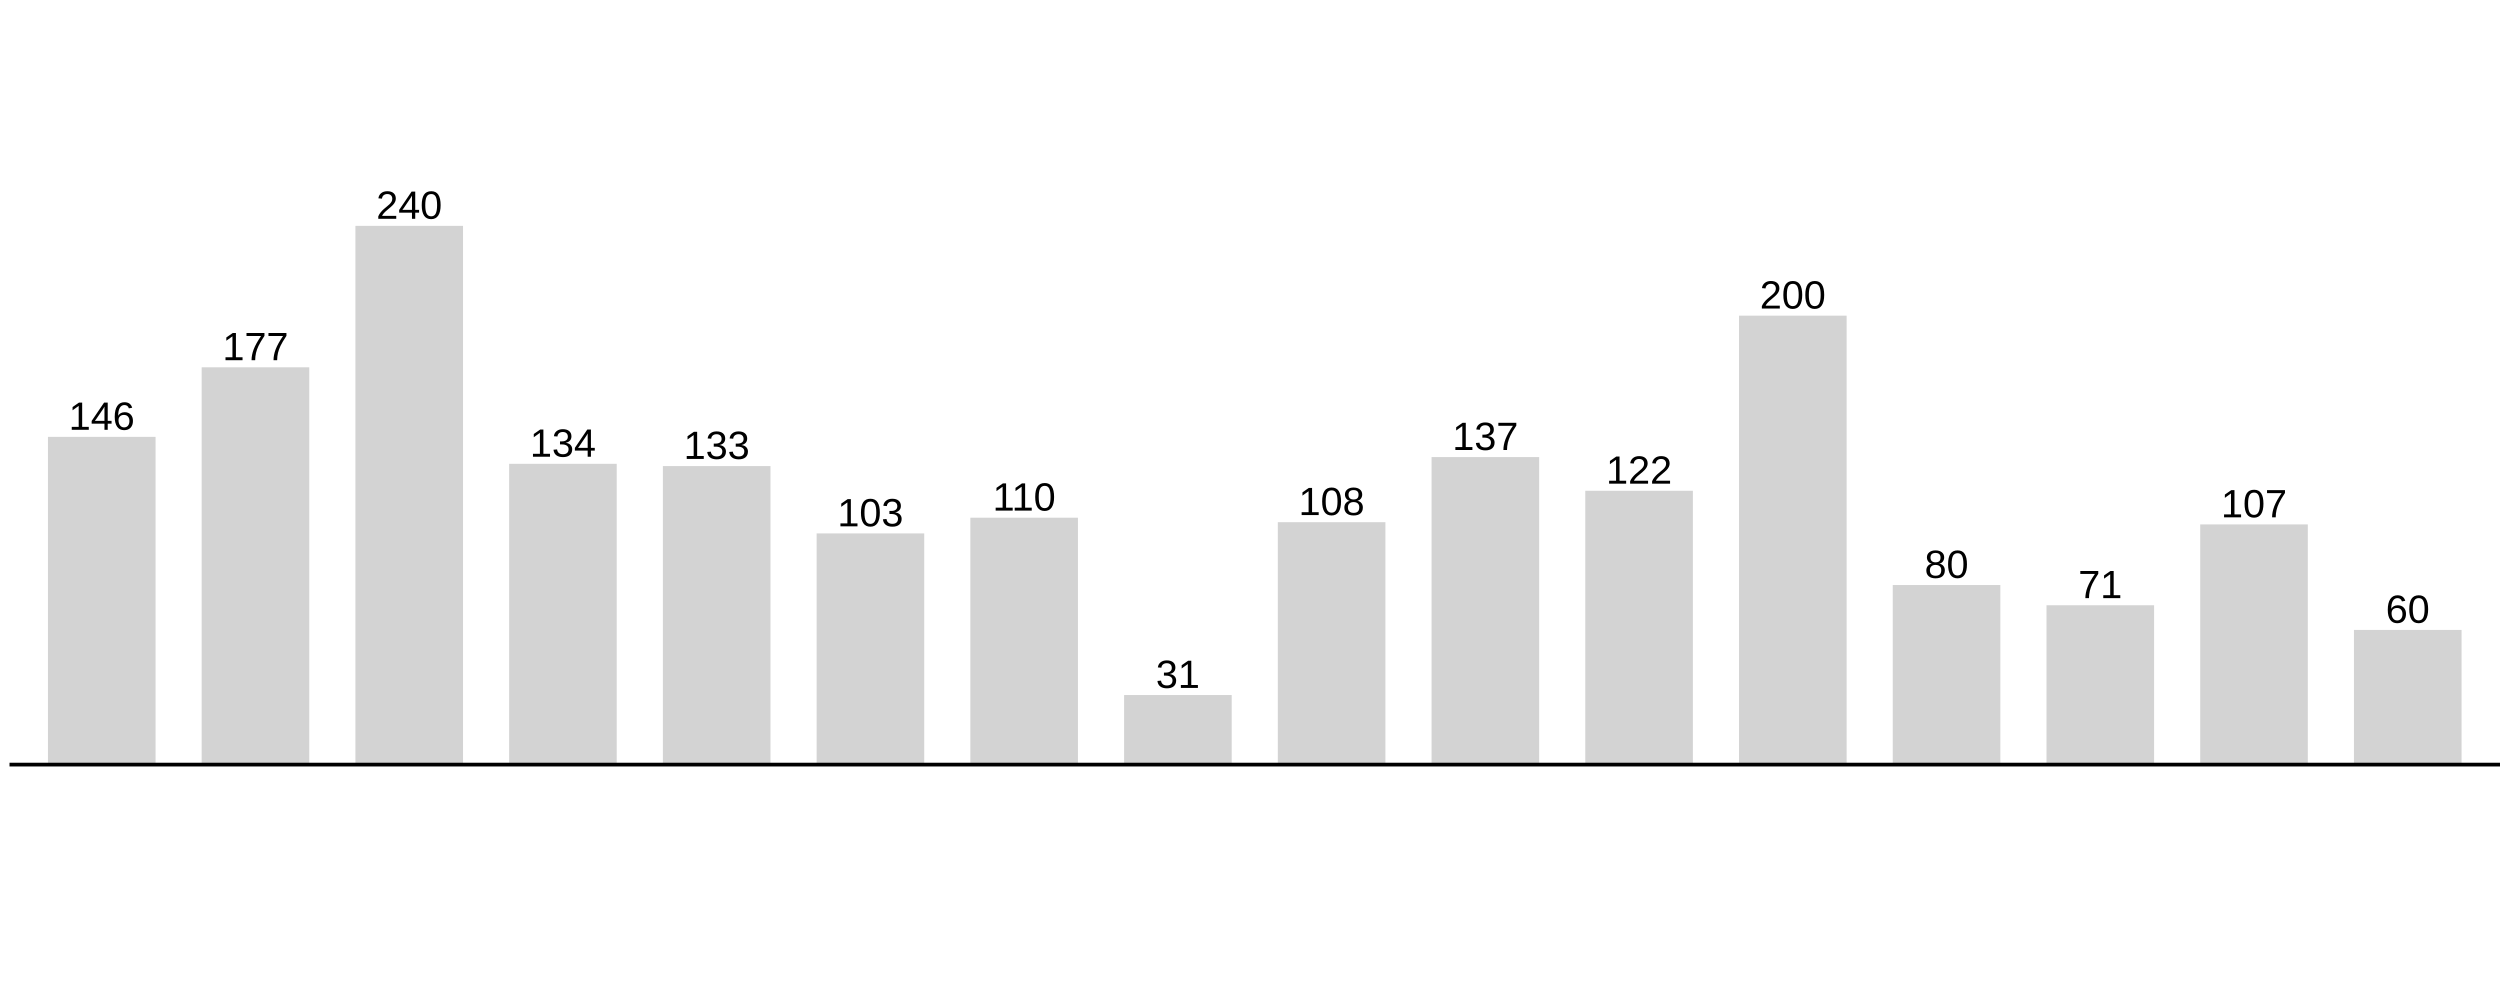
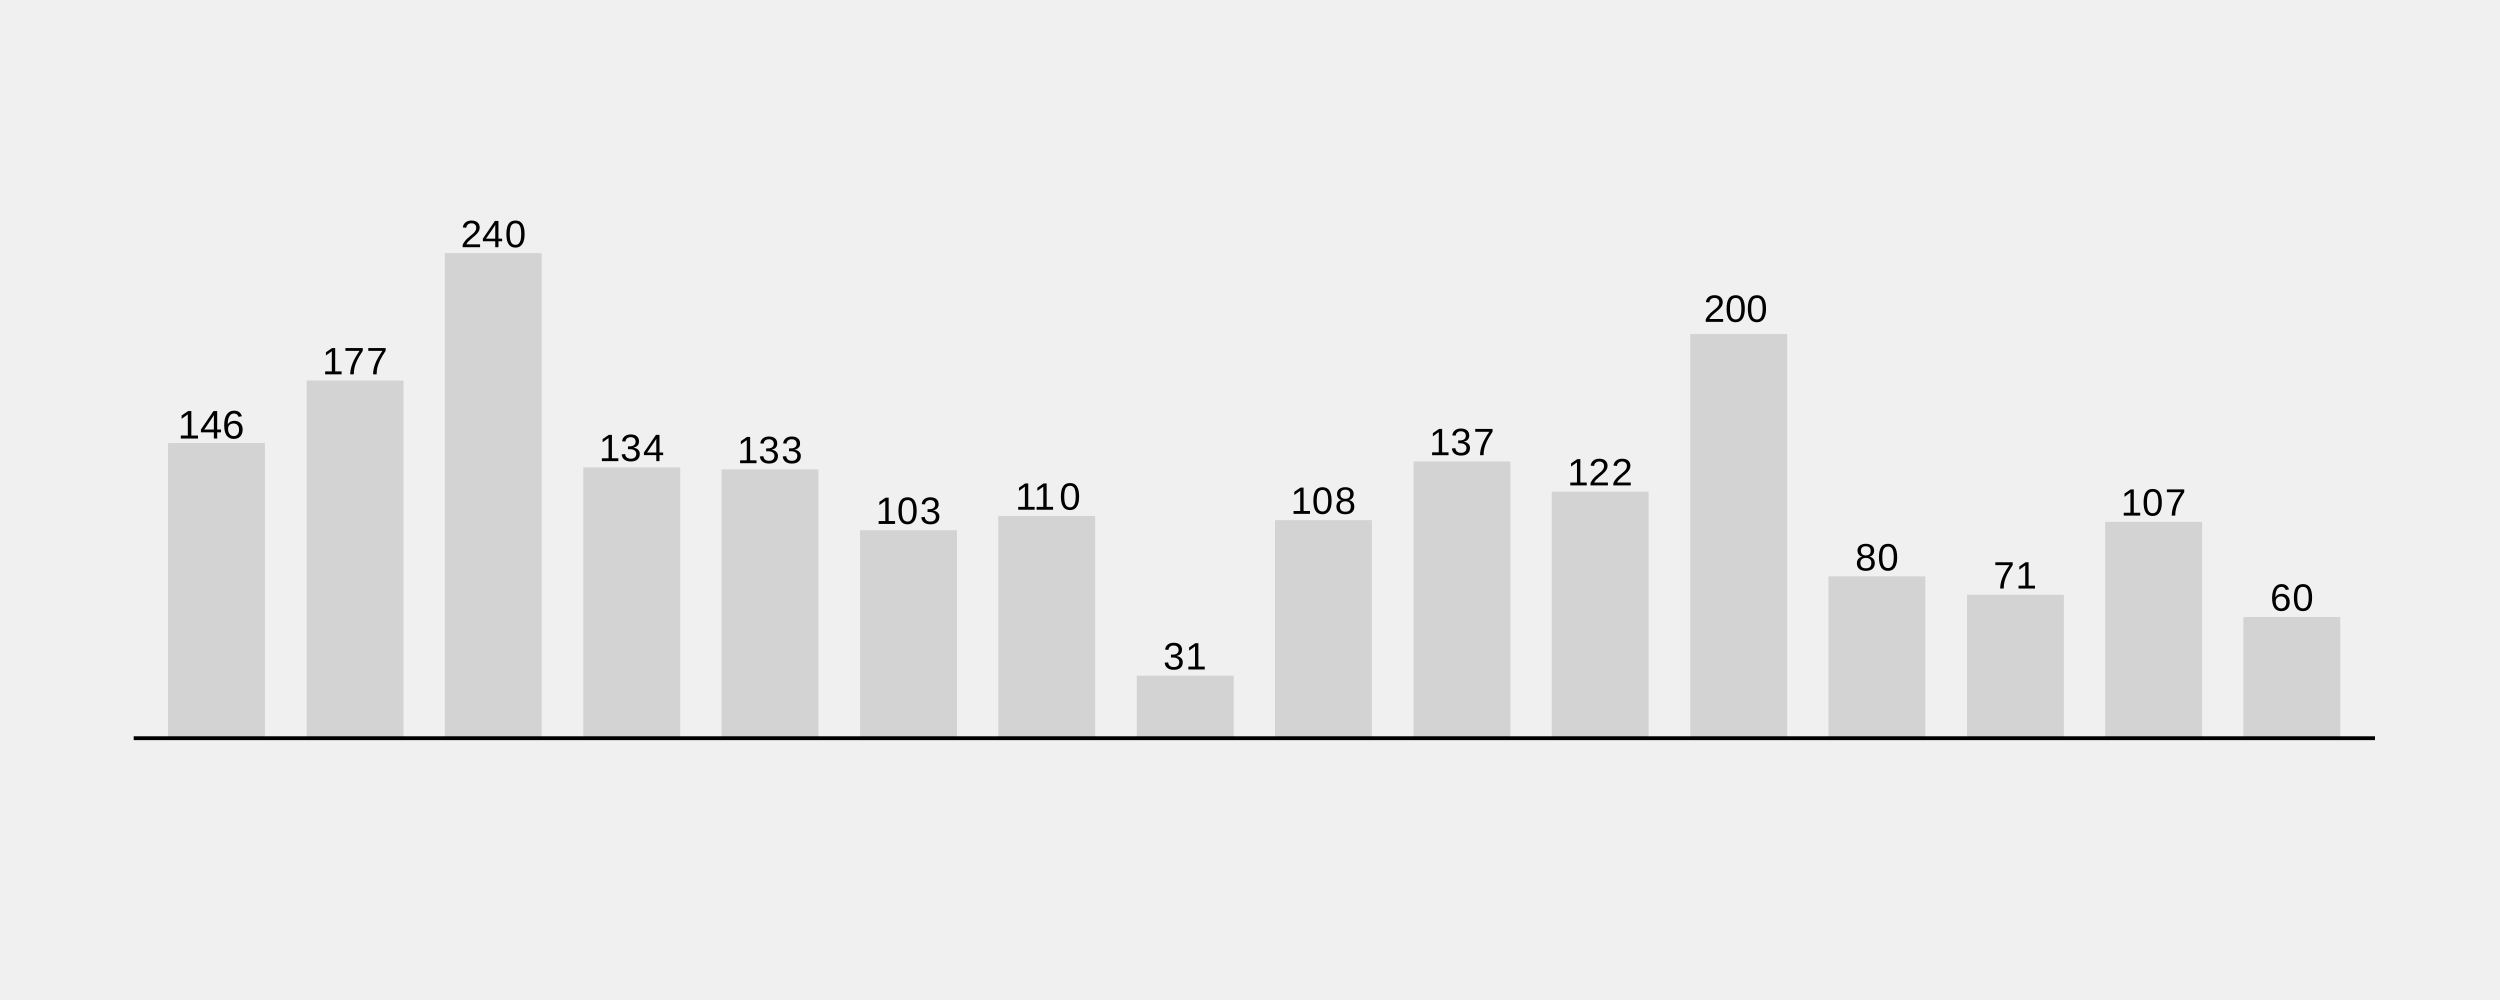
- <svg xmlns="http://www.w3.org/2000/svg" class="svglite" width="720.00pt" height="288.00pt" viewBox="0 0 720.00 288.00">
+ <svg xmlns="http://www.w3.org/2000/svg" id="Layer_1" data-name="Layer 1" version="1.1" viewBox="0 0 720 288">
  <defs>
-     <style type="text/css">
-     .svglite line, .svglite polyline, .svglite polygon, .svglite path, .svglite rect, .svglite circle {
-       fill: none;
-       stroke: #000000;
-       stroke-linecap: round;
-       stroke-linejoin: round;
-       stroke-miterlimit: 10.00;
-     }
-     .svglite text {
-       white-space: pre;
-     }
-   </style>
+     <style>
+       .cls-1 {
+         font-size: 11px;
+         isolation: isolate;
+       }
+ 
+       .cls-1, .cls-2, .cls-3 {
+         fill: #000;
+         font-family: ArialMT, Arial;
+       }
+ 
+       .cls-4 {
+         letter-spacing: 0em;
+       }
+ 
+       .cls-5 {
+         letter-spacing: 0em;
+       }
+ 
+       .cls-6 {
+         letter-spacing: 0em;
+       }
+ 
+       .cls-7 {
+         letter-spacing: 0em;
+       }
+ 
+       .cls-8 {
+         fill: #d3d3d3;
+         stroke-width: 0px;
+       }
+ 
+       .cls-9 {
+         letter-spacing: 0em;
+       }
+ 
+       .cls-10 {
+         stroke: #000;
+       }
+ 
+       .cls-10, .cls-11 {
+         fill: none;
+         stroke-linejoin: round;
+         stroke-width: 1.1px;
+       }
+ 
+       .cls-2 {
+         font-size: 11.5px;
+       }
+ 
+       .cls-11 {
+         stroke: #fff;
+       }
+ 
+       .cls-3 {
+         font-size: 11px;
+       }
+     </style>
  </defs>
-   <rect width="100%" height="100%" style="stroke: none; fill: #FFFFFF;" />
-   <defs>
-     <clipPath id="cpMC4wMHw3MjAuMDB8MC4wMHwyODguMDA=">
-       <rect x="0.00" y="0.00" width="720.00" height="288.00" />
-     </clipPath>
-   </defs>
-   <g clip-path="url(#cpMC4wMHw3MjAuMDB8MC4wMHwyODguMDA=)">
-     <rect x="0.00" y="0.00" width="720.00" height="288.00" style="stroke-width: 1.07; stroke: #FFFFFF; fill: #FFFFFF;" />
+   <g>
+     <line class="cls-11" x1="38.5" y1="212.6" x2="684" y2="212.6" />
+     <rect class="cls-8" x="48.4" y="127.6" width="27.9" height="85" />
+     <rect class="cls-8" x="88.3" y="109.6" width="27.9" height="103" />
+     <rect class="cls-8" x="128.1" y="72.9" width="27.9" height="139.6" />
+     <rect class="cls-8" x="168" y="134.6" width="27.9" height="78" />
+     <rect class="cls-8" x="207.8" y="135.2" width="27.9" height="77.4" />
+     <rect class="cls-8" x="247.7" y="152.7" width="27.9" height="59.9" />
+     <rect class="cls-8" x="287.5" y="148.6" width="27.9" height="64" />
+     <rect class="cls-8" x="327.4" y="194.6" width="27.9" height="18" />
+     <rect class="cls-8" x="367.2" y="149.8" width="27.9" height="62.8" />
+     <rect class="cls-8" x="407.1" y="132.9" width="27.9" height="79.7" />
+     <rect class="cls-8" x="446.9" y="141.6" width="27.9" height="71" />
+     <rect class="cls-8" x="486.8" y="96.2" width="27.9" height="116.4" />
+     <rect class="cls-8" x="526.6" y="166" width="27.9" height="46.5" />
+     <rect class="cls-8" x="566.5" y="171.3" width="27.9" height="41.3" />
+     <rect class="cls-8" x="606.3" y="150.3" width="27.9" height="62.3" />
+     <rect class="cls-8" x="646.1" y="177.7" width="27.9" height="34.9" />
+     <text class="cls-1" transform="translate(92.8 107.8)">
+       <tspan class="cls-6" x="0" y="0">17</tspan>
+       <tspan x="12.7" y="0">7</tspan>
+     </text>
+     <text class="cls-1" transform="translate(132.7 71.2)">
+       <tspan class="cls-5" x="0" y="0">24</tspan>
+       <tspan x="12.7" y="0">0</tspan>
+     </text>
+     <text class="cls-1" transform="translate(172.5 132.8)">
+       <tspan class="cls-5" x="0" y="0">13</tspan>
+       <tspan x="12.7" y="0">4</tspan>
+     </text>
+     <text class="cls-1" transform="translate(212.3 133.4)">
+       <tspan class="cls-6" x="0" y="0">13</tspan>
+       <tspan x="12.7" y="0">3</tspan>
+     </text>
+     <text class="cls-1" transform="translate(252.2 150.9)">
+       <tspan class="cls-5" x="0" y="0">10</tspan>
+       <tspan x="12.7" y="0">3</tspan>
+     </text>
+     <text class="cls-1" transform="translate(292.4 146.8)">
+       <tspan class="cls-6" x="0" y="0">11</tspan>
+       <tspan x="12.7" y="0">0</tspan>
+     </text>
+     <text class="cls-1" transform="translate(335 192.8)">
+       <tspan class="cls-7" x="0" y="0">3</tspan>
+       <tspan x="6.4" y="0">1</tspan>
+     </text>
+     <text class="cls-1" transform="translate(371.7 148)">
+       <tspan class="cls-4" x="0" y="0">10</tspan>
+       <tspan x="12.7" y="0">8</tspan>
+     </text>
+     <text class="cls-1" transform="translate(411.6 131.1)">
+       <tspan class="cls-4" x="0" y="0">13</tspan>
+       <tspan x="12.7" y="0">7</tspan>
+     </text>
+     <text class="cls-1" transform="translate(451.4 139.8)">
+       <tspan class="cls-4" x="0" y="0">12</tspan>
+       <tspan x="12.7" y="0">2</tspan>
+     </text>
+     <text class="cls-1" transform="translate(534.3 164.3)">
+       <tspan class="cls-9" x="0" y="0">8</tspan>
+       <tspan x="6.4" y="0">0</tspan>
+     </text>
+     <text class="cls-1" transform="translate(574.1 169.5)">
+       <tspan class="cls-9" x="0" y="0">7</tspan>
+       <tspan x="6.4" y="0">1</tspan>
+     </text>
+     <text class="cls-1" transform="translate(610.8 148.5)">
+       <tspan class="cls-4" x="0" y="0">10</tspan>
+       <tspan x="12.7" y="0">7</tspan>
+     </text>
+     <text class="cls-1" transform="translate(653.8 175.9)">
+       <tspan class="cls-9" x="0" y="0">6</tspan>
+       <tspan x="6.4" y="0">0</tspan>
+     </text>
+     <line class="cls-10" x1="38.5" y1="212.6" x2="684" y2="212.6" />
  </g>
-   <defs>
-     <clipPath id="cpMi43NHw3MjAuMDB8MC4wMHwyODguMDA=">
-       <rect x="2.74" y="0.00" width="717.26" height="288.00" />
-     </clipPath>
-   </defs>
-   <g clip-path="url(#cpMi43NHw3MjAuMDB8MC4wMHwyODguMDA=)">
-     <polyline points="2.74,301.02 720.00,301.02 " style="stroke-width: 0.53; stroke: #FFFFFF; stroke-linecap: butt;" />
-     <polyline points="2.74,139.40 720.00,139.40 " style="stroke-width: 0.53; stroke: #FFFFFF; stroke-linecap: butt;" />
-     <polyline points="2.74,-22.23 720.00,-22.23 " style="stroke-width: 0.53; stroke: #FFFFFF; stroke-linecap: butt;" />
-     <polyline points="2.74,381.84 720.00,381.84 " style="stroke-width: 1.07; stroke: #FFFFFF; stroke-linecap: butt;" />
-     <polyline points="2.74,220.21 720.00,220.21 " style="stroke-width: 1.07; stroke: #FFFFFF; stroke-linecap: butt;" />
-     <polyline points="2.74,58.58 720.00,58.58 " style="stroke-width: 1.07; stroke: #FFFFFF; stroke-linecap: butt;" />
-     <polyline points="2.74,-103.04 720.00,-103.04 " style="stroke-width: 1.07; stroke: #FFFFFF; stroke-linecap: butt;" />
-     <polyline points="29.30,398.65 29.30,-113.39 " style="stroke-width: 1.07; stroke: #FFFFFF; stroke-linecap: butt;" />
-     <polyline points="73.58,398.65 73.58,-113.39 " style="stroke-width: 1.07; stroke: #FFFFFF; stroke-linecap: butt;" />
-     <polyline points="117.86,398.65 117.86,-113.39 " style="stroke-width: 1.07; stroke: #FFFFFF; stroke-linecap: butt;" />
-     <polyline points="162.13,398.65 162.13,-113.39 " style="stroke-width: 1.07; stroke: #FFFFFF; stroke-linecap: butt;" />
-     <polyline points="206.41,398.65 206.41,-113.39 " style="stroke-width: 1.07; stroke: #FFFFFF; stroke-linecap: butt;" />
-     <polyline points="250.68,398.65 250.68,-113.39 " style="stroke-width: 1.07; stroke: #FFFFFF; stroke-linecap: butt;" />
-     <polyline points="294.96,398.65 294.96,-113.39 " style="stroke-width: 1.07; stroke: #FFFFFF; stroke-linecap: butt;" />
-     <polyline points="339.23,398.65 339.23,-113.39 " style="stroke-width: 1.07; stroke: #FFFFFF; stroke-linecap: butt;" />
-     <polyline points="383.51,398.65 383.51,-113.39 " style="stroke-width: 1.07; stroke: #FFFFFF; stroke-linecap: butt;" />
-     <polyline points="427.78,398.65 427.78,-113.39 " style="stroke-width: 1.07; stroke: #FFFFFF; stroke-linecap: butt;" />
-     <polyline points="472.06,398.65 472.06,-113.39 " style="stroke-width: 1.07; stroke: #FFFFFF; stroke-linecap: butt;" />
-     <polyline points="516.33,398.65 516.33,-113.39 " style="stroke-width: 1.07; stroke: #FFFFFF; stroke-linecap: butt;" />
-     <polyline points="560.61,398.65 560.61,-113.39 " style="stroke-width: 1.07; stroke: #FFFFFF; stroke-linecap: butt;" />
-     <polyline points="604.88,398.65 604.88,-113.39 " style="stroke-width: 1.07; stroke: #FFFFFF; stroke-linecap: butt;" />
-     <polyline points="649.16,398.65 649.16,-113.39 " style="stroke-width: 1.07; stroke: #FFFFFF; stroke-linecap: butt;" />
-     <polyline points="693.43,398.65 693.43,-113.39 " style="stroke-width: 1.07; stroke: #FFFFFF; stroke-linecap: butt;" />
-     <rect x="13.81" y="125.82" width="30.99" height="94.39" style="stroke-width: 1.07; stroke: none; stroke-linecap: butt; stroke-linejoin: miter; fill: #D3D3D3;" />
-     <rect x="58.08" y="105.78" width="30.99" height="114.43" style="stroke-width: 1.07; stroke: none; stroke-linecap: butt; stroke-linejoin: miter; fill: #D3D3D3;" />
-     <rect x="102.36" y="65.05" width="30.99" height="155.16" style="stroke-width: 1.07; stroke: none; stroke-linecap: butt; stroke-linejoin: miter; fill: #D3D3D3;" />
-     <rect x="146.63" y="133.58" width="30.99" height="86.63" style="stroke-width: 1.07; stroke: none; stroke-linecap: butt; stroke-linejoin: miter; fill: #D3D3D3;" />
-     <rect x="190.91" y="134.23" width="30.99" height="85.99" style="stroke-width: 1.07; stroke: none; stroke-linecap: butt; stroke-linejoin: miter; fill: #D3D3D3;" />
-     <rect x="235.19" y="153.62" width="30.99" height="66.59" style="stroke-width: 1.07; stroke: none; stroke-linecap: butt; stroke-linejoin: miter; fill: #D3D3D3;" />
-     <rect x="279.46" y="149.10" width="30.99" height="71.12" style="stroke-width: 1.07; stroke: none; stroke-linecap: butt; stroke-linejoin: miter; fill: #D3D3D3;" />
-     <rect x="323.74" y="200.17" width="30.99" height="20.04" style="stroke-width: 1.07; stroke: none; stroke-linecap: butt; stroke-linejoin: miter; fill: #D3D3D3;" />
-     <rect x="368.01" y="150.39" width="30.99" height="69.82" style="stroke-width: 1.07; stroke: none; stroke-linecap: butt; stroke-linejoin: miter; fill: #D3D3D3;" />
-     <rect x="412.29" y="131.64" width="30.99" height="88.57" style="stroke-width: 1.07; stroke: none; stroke-linecap: butt; stroke-linejoin: miter; fill: #D3D3D3;" />
-     <rect x="456.56" y="141.34" width="30.99" height="78.87" style="stroke-width: 1.07; stroke: none; stroke-linecap: butt; stroke-linejoin: miter; fill: #D3D3D3;" />
-     <rect x="500.84" y="90.91" width="30.99" height="129.30" style="stroke-width: 1.07; stroke: none; stroke-linecap: butt; stroke-linejoin: miter; fill: #D3D3D3;" />
-     <rect x="545.11" y="168.49" width="30.99" height="51.72" style="stroke-width: 1.07; stroke: none; stroke-linecap: butt; stroke-linejoin: miter; fill: #D3D3D3;" />
-     <rect x="589.39" y="174.31" width="30.99" height="45.90" style="stroke-width: 1.07; stroke: none; stroke-linecap: butt; stroke-linejoin: miter; fill: #D3D3D3;" />
-     <rect x="633.66" y="151.03" width="30.99" height="69.18" style="stroke-width: 1.07; stroke: none; stroke-linecap: butt; stroke-linejoin: miter; fill: #D3D3D3;" />
-     <rect x="677.94" y="181.42" width="30.99" height="38.79" style="stroke-width: 1.07; stroke: none; stroke-linecap: butt; stroke-linejoin: miter; fill: #D3D3D3;" />
-     <text x="29.30" y="123.78" text-anchor="middle" style="font-size: 11.38px; font-family: &quot;Arial&quot;;" textLength="18.99px" lengthAdjust="spacingAndGlyphs">146</text>
-     <text x="73.58" y="103.74" text-anchor="middle" style="font-size: 11.38px; font-family: &quot;Arial&quot;;" textLength="18.99px" lengthAdjust="spacingAndGlyphs">177</text>
-     <text x="117.86" y="63.01" text-anchor="middle" style="font-size: 11.38px; font-family: &quot;Arial&quot;;" textLength="18.99px" lengthAdjust="spacingAndGlyphs">240</text>
-     <text x="162.13" y="131.54" text-anchor="middle" style="font-size: 11.38px; font-family: &quot;Arial&quot;;" textLength="18.99px" lengthAdjust="spacingAndGlyphs">134</text>
-     <text x="206.41" y="132.18" text-anchor="middle" style="font-size: 11.38px; font-family: &quot;Arial&quot;;" textLength="18.99px" lengthAdjust="spacingAndGlyphs">133</text>
-     <text x="250.68" y="151.58" text-anchor="middle" style="font-size: 11.38px; font-family: &quot;Arial&quot;;" textLength="18.99px" lengthAdjust="spacingAndGlyphs">103</text>
-     <text x="294.96" y="147.05" text-anchor="middle" style="font-size: 11.38px; font-family: &quot;Arial&quot;;" textLength="18.99px" lengthAdjust="spacingAndGlyphs">110</text>
-     <text x="339.23" y="198.13" text-anchor="middle" style="font-size: 11.38px; font-family: &quot;Arial&quot;;" textLength="12.66px" lengthAdjust="spacingAndGlyphs">31</text>
-     <text x="383.51" y="148.35" text-anchor="middle" style="font-size: 11.38px; font-family: &quot;Arial&quot;;" textLength="18.99px" lengthAdjust="spacingAndGlyphs">108</text>
-     <text x="427.78" y="129.60" text-anchor="middle" style="font-size: 11.38px; font-family: &quot;Arial&quot;;" textLength="18.99px" lengthAdjust="spacingAndGlyphs">137</text>
-     <text x="472.06" y="139.30" text-anchor="middle" style="font-size: 11.38px; font-family: &quot;Arial&quot;;" textLength="18.99px" lengthAdjust="spacingAndGlyphs">122</text>
-     <text x="516.33" y="88.87" text-anchor="middle" style="font-size: 11.38px; font-family: &quot;Arial&quot;;" textLength="18.99px" lengthAdjust="spacingAndGlyphs">200</text>
-     <text x="560.61" y="166.45" text-anchor="middle" style="font-size: 11.38px; font-family: &quot;Arial&quot;;" textLength="12.66px" lengthAdjust="spacingAndGlyphs">80</text>
-     <text x="604.88" y="172.27" text-anchor="middle" style="font-size: 11.38px; font-family: &quot;Arial&quot;;" textLength="12.66px" lengthAdjust="spacingAndGlyphs">71</text>
-     <text x="649.16" y="148.99" text-anchor="middle" style="font-size: 11.38px; font-family: &quot;Arial&quot;;" textLength="18.99px" lengthAdjust="spacingAndGlyphs">107</text>
-     <text x="693.43" y="179.38" text-anchor="middle" style="font-size: 11.38px; font-family: &quot;Arial&quot;;" textLength="12.66px" lengthAdjust="spacingAndGlyphs">60</text>
-     <line x1="2.74" y1="220.21" x2="720.00" y2="220.21" style="stroke-width: 1.07; stroke-linecap: butt;" />
-   </g>
-   <g clip-path="url(#cpMC4wMHw3MjAuMDB8MC4wMHwyODguMDA=)">
- </g>
+   <text class="cls-2" transform="translate(51.2 126.3)">
+     <tspan x="0" y="0">146</tspan>
+   </text>
+   <text class="cls-3" transform="translate(490.7 92.7)">
+     <tspan x="0" y="0">200</tspan>
+   </text>
</svg>
